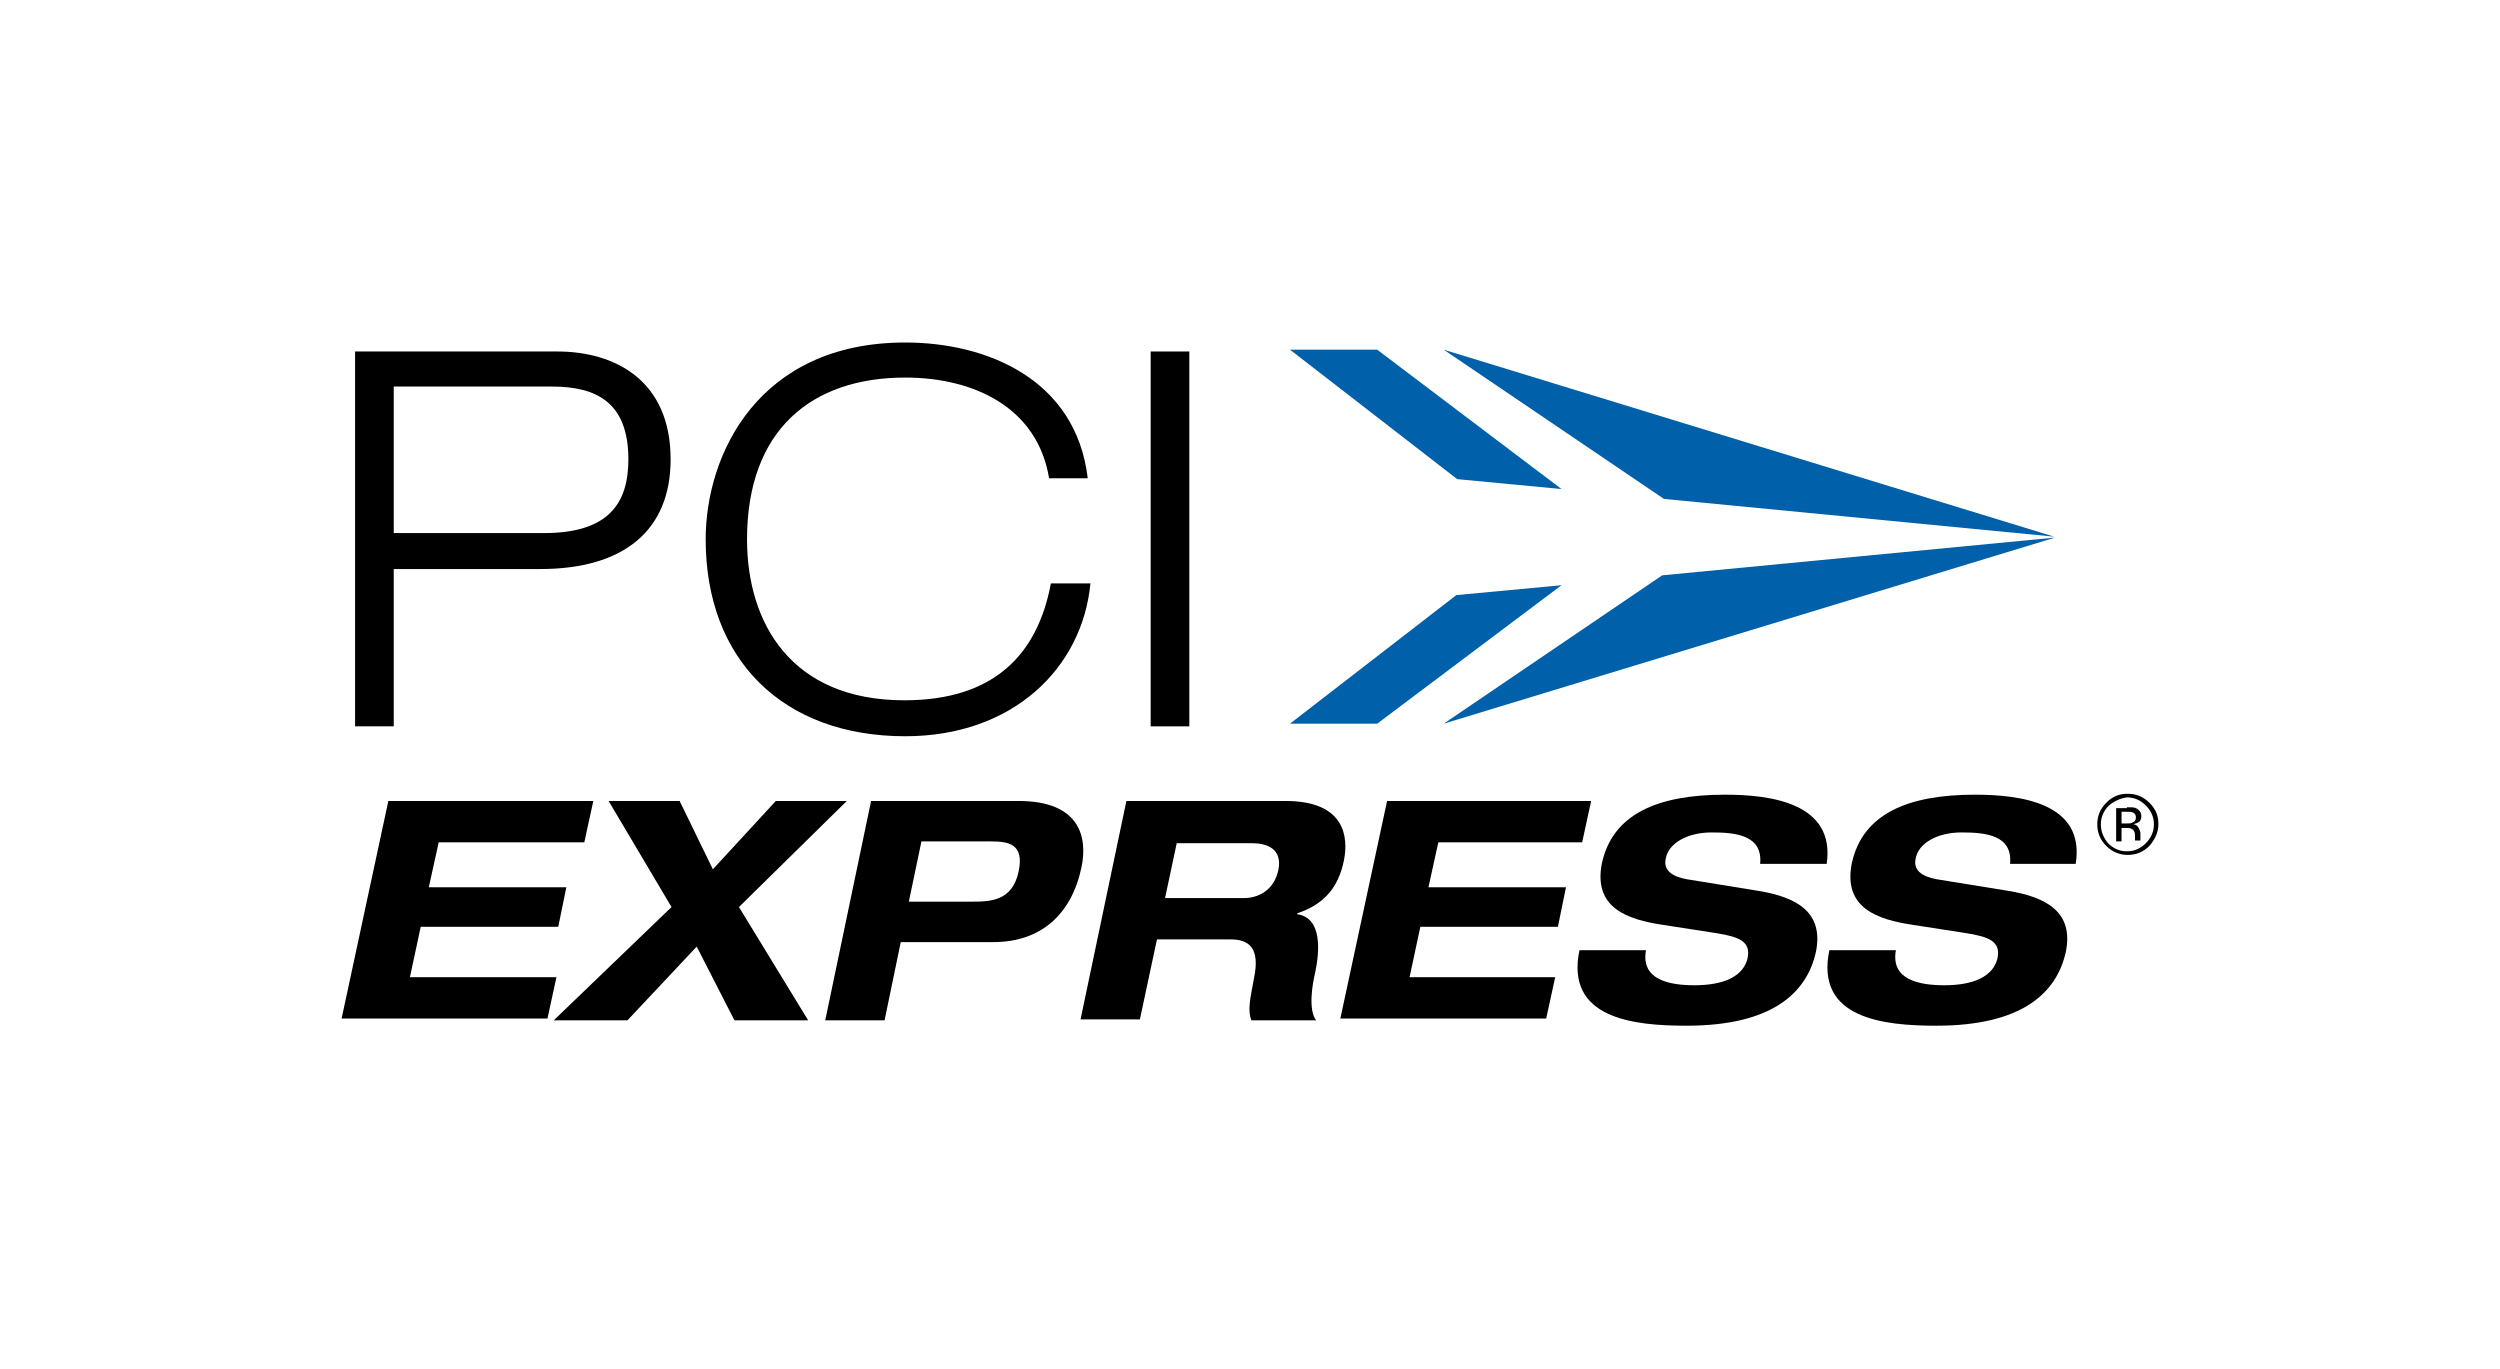
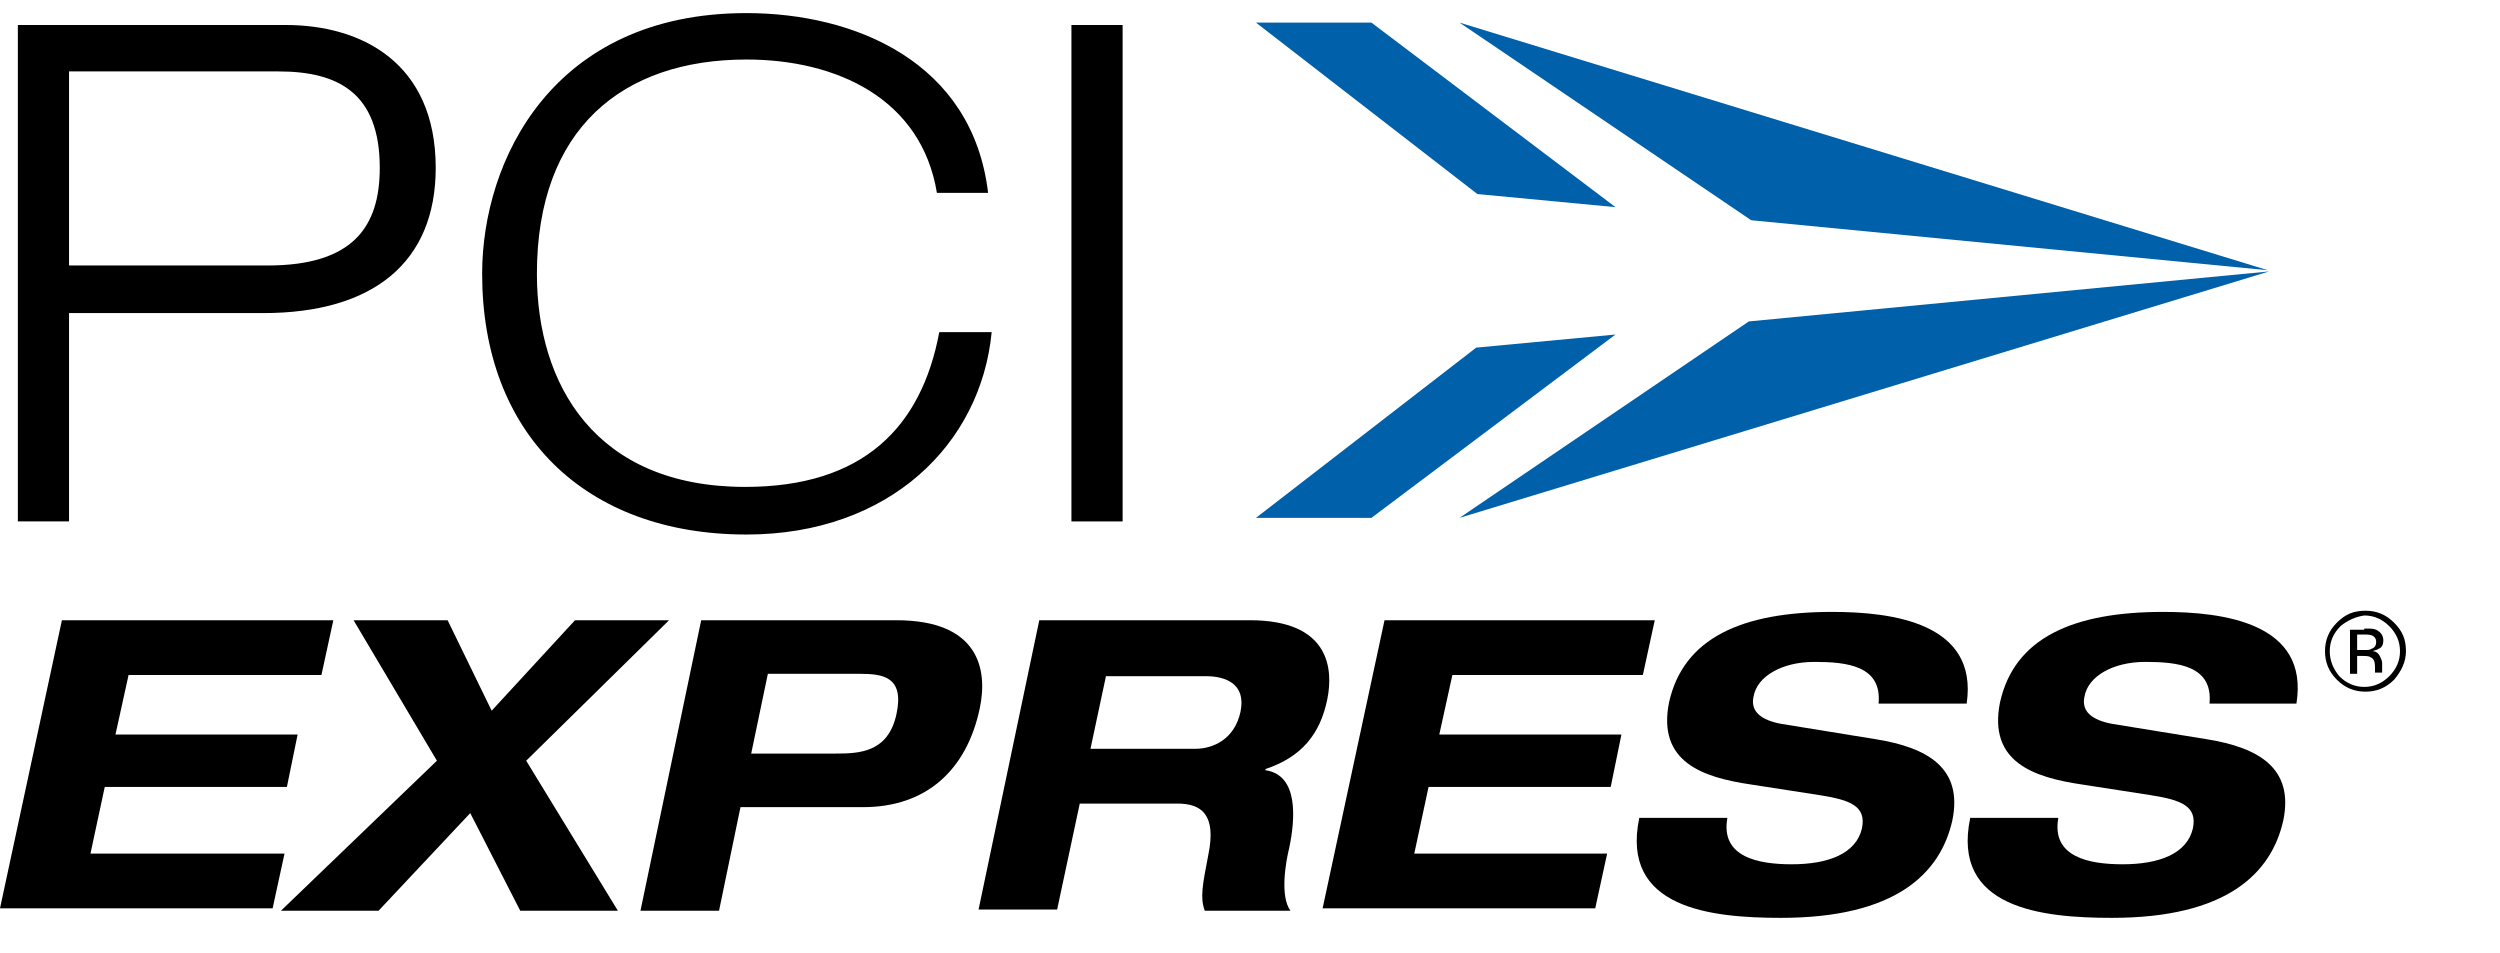
- <svg xmlns="http://www.w3.org/2000/svg" version="1.1" id="Layer_1" x="0px" y="0px" viewBox="0 0 278.1 152.2" enable-background="new 0 0 278.1 152.2" xml:space="preserve">
+ <svg xmlns="http://www.w3.org/2000/svg" version="1.1" id="Layer_1" width="210px" height="80px" x="0px" y="0px" viewBox="0 0 210 80" enable-background="new 0 0 210 80" xml:space="preserve">
  <g>
-     <path d="M96.9,89.1h16.4c6.9,0,7.7,4.1,7,7.4c-1.1,5.2-4.5,8.3-9.8,8.3h-10.3l-1.8,8.7h-6.6L96.9,89.1z M101.1,100.3h7.1   c2,0,4.4-0.1,5.1-3.3c0.7-3.2-1.2-3.4-3.1-3.4h-7.7L101.1,100.3z" />
-     <path d="M125.3,89.1H143c6.7,0,7,4.1,6.5,6.6c-0.6,3-2.2,4.9-5.2,5.9l0,0.1c2.8,0.4,2.5,4.1,2,6.5c-0.3,1.2-0.8,4.1,0.1,5.3h-7.2   c-0.4-1.1-0.2-2.1,0.3-4.7c0.7-3.4-0.6-4.3-2.6-4.3h-8.2l-1.9,8.9h-6.6L125.3,89.1z M129.6,99.9h8.8c1.5,0,3.3-0.8,3.8-3.1   c0.5-2.4-1.3-3-2.9-3h-8.4L129.6,99.9z" />
-     <path d="M154.3,89.1h22.7l-1,4.6H160l-1.1,5h15.3l-0.9,4.4H158l-1.2,5.6H173l-1,4.6h-22.9L154.3,89.1z" />
-     <path d="M195.8,96.1c0.3-3.2-2.7-3.5-5.4-3.5c-2.7,0-4.8,1.2-5.1,2.9c-0.3,1.3,0.7,2,2.3,2.3l8,1.3c4.3,0.7,7.3,2.4,6.4,6.8   c-1,4.5-4.8,8.2-14.4,8.2c-5.9,0-13.5-0.8-11.9-8.4h7.4c-0.6,3.3,2.6,3.9,5.4,3.9c3.1,0,5.4-0.9,5.9-3c0.4-1.9-1-2.4-3.5-2.8   l-5.8-0.9c-4.1-0.6-7.9-1.9-6.9-6.9c1.2-5.4,6.1-7.6,13.7-7.6c5,0,12.3,0.9,11.3,7.7H195.8z" />
-     <path d="M223.6,96.1c0.3-3.2-2.7-3.5-5.4-3.5c-2.7,0-4.8,1.2-5.1,2.9c-0.3,1.3,0.7,2,2.3,2.3l8,1.3c4.3,0.7,7.3,2.4,6.4,6.8   c-1,4.5-4.8,8.2-14.4,8.2c-5.9,0-13.5-0.8-11.9-8.4h7.4c-0.6,3.3,2.6,3.9,5.4,3.9c3.1,0,5.4-0.9,5.9-3c0.4-1.9-1-2.4-3.5-2.8   l-5.8-0.9c-4.1-0.6-7.9-1.9-6.9-6.9c1.2-5.4,6.1-7.6,13.7-7.6c5,0,12.3,0.9,11.2,7.7H223.6z" />
-     <path d="M39.5,39.1H62c6.4,0,12.6,3.2,12.6,12c0,7.9-5.2,12.2-14.5,12.2H43.8v17.5h-4.3V39.1z M43.8,59.3h16.7   c7.2,0,9.4-3.3,9.4-8.2c0-6.3-3.5-8.1-8.5-8.1H43.8V59.3z" />
-     <path d="M121.3,64.9c-0.9,9.4-8.6,17-20.6,17c-13.6,0-22.2-8.5-22.2-21.9c0-9.5,5.9-21.9,22.2-21.9c9.1,0,19,4.1,20.3,15.1h-4.3   c-1.3-7.9-8.4-11.2-16-11.2C90.3,42,83.1,47.8,83.1,60c0,9.3,4.9,17.9,17.5,17.9c9.9,0,14.8-5,16.3-13H121.3z" />
-     <path d="M128,39.1h4.3v41.7H128V39.1z" />
-     <path d="M43.2,89.1H66l-1,4.6H48.8l-1.1,5h15.3l-0.9,4.4H46.8l-1.2,5.6h16.3l-1,4.6H38L43.2,89.1z" />
-     <path d="M74.7,100.9l-7-11.8h7.9l3.7,7.6l7-7.6h7.9l-12,11.8l7.7,12.6h-8.2l-4.2-8.2l-7.7,8.2h-8.2L74.7,100.9z" />
    <g>
-       <polygon fill="#0060A9" points="173.7,54.4 153.2,38.9 143.5,38.9 162.1,53.3   " />
-       <polygon fill="#0060A9" points="162,66.2 143.5,80.5 153.2,80.5 173.7,65.1   " />
+       <path d="M1.5,2.1H24c6.4,0,12.6,3.2,12.6,12c0,7.9-5.2,12.2-14.5,12.2H5.8v17.5h-4.3V2.1z M5.8,22.3h16.7 c7.2,0,9.4-3.3,9.4-8.2c0-6.3-3.5-8.1-8.5-8.1H5.8V22.3z" />
+       <path d="M83.3,27.9c-0.9,9.4-8.6,17-20.6,17c-13.6,0-22.2-8.5-22.2-21.9c0-9.5,5.9-21.9,22.2-21.9c9.1,0,19,4.1,20.3,15.1h-4.3 c-1.3-7.9-8.4-11.2-16-11.2C52.3,5,45.1,10.8,45.1,23c0,9.3,4.9,17.9,17.5,17.9c9.9,0,14.8-5,16.3-13H83.3z" />
+       <path d="M90,2.1h4.3v41.7H90V2.1z" />
    </g>
    <g>
-       <polygon fill="#0060A9" points="228.5,59.7 160.6,38.9 185.1,55.5   " />
-       <polygon fill="#0060A9" points="184.9,64 160.6,80.5 228.6,59.8   " />
+       <path d="M5.2,52.1H28l-1,4.6H10.8l-1.1,5h15.3l-0.9,4.4H8.8l-1.2,5.6h16.3l-1,4.6H0L5.2,52.1z" />
+       <path d="M36.7,63.9l-7-11.8h7.9l3.7,7.6l7-7.6h7.9l-12,11.8l7.7,12.6h-8.2l-4.2-8.2l-7.7,8.2h-8.2L36.7,63.9z" />
+       <path d="M58.9,52.1h16.4c6.9,0,7.7,4.1,7,7.4c-1.1,5.2-4.5,8.3-9.8,8.3h-10.3l-1.8,8.7h-6.6L58.9,52.1z M63.1,63.3h7.1 c2,0,4.4-0.1,5.1-3.3c0.7-3.2-1.2-3.4-3.1-3.4h-7.7L63.1,63.3z" />
+       <path d="M87.3,52.1H105c6.7,0,7,4.1,6.5,6.6c-0.6,3-2.2,4.9-5.2,5.9l0,0.1c2.8,0.4,2.5,4.1,2,6.5c-0.3,1.2-0.8,4.1,0.1,5.3h-7.2 c-0.4-1.1-0.2-2.1,0.3-4.7c0.7-3.4-0.6-4.3-2.6-4.3h-8.2l-1.9,8.9h-6.6L87.3,52.1z M91.6,62.9h8.8c1.5,0,3.3-0.8,3.8-3.1 c0.5-2.4-1.3-3-2.9-3h-8.4L91.6,62.9z" />
+       <path d="M116.3,52.1h22.7l-1,4.6H122l-1.1,5h15.3l-0.9,4.4H120l-1.2,5.6H135l-1,4.6h-22.9L116.3,52.1z" />
+       <path d="M157.8,59.1c0.3-3.2-2.7-3.5-5.4-3.5c-2.7,0-4.8,1.2-5.1,2.9c-0.3,1.3,0.7,2,2.3,2.3l8,1.3c4.3,0.7,7.3,2.4,6.4,6.8 c-1,4.5-4.8,8.2-14.4,8.2c-5.9,0-13.5-0.8-11.9-8.4h7.4c-0.6,3.3,2.6,3.9,5.4,3.9c3.1,0,5.4-0.9,5.9-3c0.4-1.9-1-2.4-3.5-2.8 l-5.8-0.9c-4.1-0.6-7.9-1.9-6.9-6.9c1.2-5.4,6.1-7.6,13.7-7.6c5,0,12.3,0.9,11.3,7.7H157.8z" />
+       <path d="M185.6,59.1c0.3-3.2-2.7-3.5-5.4-3.5c-2.7,0-4.8,1.2-5.1,2.9c-0.3,1.3,0.7,2,2.3,2.3l8,1.3c4.3,0.7,7.3,2.4,6.4,6.8 c-1,4.5-4.8,8.2-14.4,8.2c-5.9,0-13.5-0.8-11.9-8.4h7.4c-0.6,3.3,2.6,3.9,5.4,3.9c3.1,0,5.4-0.9,5.9-3c0.4-1.9-1-2.4-3.5-2.8 l-5.8-0.9c-4.1-0.6-7.9-1.9-6.9-6.9c1.2-5.4,6.1-7.6,13.7-7.6c5,0,12.3,0.9,11.2,7.7H185.6z" />
    </g>
    <g>
-       <path d="M239.1,94.1c-0.7,0.7-1.5,1-2.4,1c-0.9,0-1.7-0.3-2.4-1c-0.7-0.7-1-1.5-1-2.4c0-0.9,0.3-1.7,1-2.4c0.7-0.7,1.4-1,2.4-1    c0.9,0,1.7,0.3,2.4,1c0.7,0.7,1,1.4,1,2.4C240.1,92.6,239.7,93.4,239.1,94.1z M234.6,89.6c-0.6,0.6-0.9,1.3-0.9,2.1    c0,0.8,0.3,1.5,0.8,2.1c0.6,0.6,1.3,0.9,2.1,0.9c0.8,0,1.5-0.3,2.1-0.9c0.6-0.6,0.9-1.3,0.9-2.1c0-0.8-0.3-1.5-0.9-2.1    c-0.6-0.6-1.3-0.9-2.1-0.9C235.9,88.8,235.2,89.1,234.6,89.6z M236.6,89.8c0.5,0,0.8,0,1,0.1c0.4,0.2,0.6,0.5,0.6,0.9    c0,0.3-0.1,0.6-0.4,0.7c-0.1,0.1-0.3,0.1-0.5,0.2c0.3,0,0.5,0.2,0.6,0.4c0.1,0.2,0.2,0.4,0.2,0.6V93c0,0.1,0,0.2,0,0.3    c0,0.1,0,0.2,0,0.2l0,0h-0.6c0,0,0,0,0,0c0,0,0,0,0,0l0-0.1V93c0-0.4-0.1-0.7-0.4-0.8c-0.1-0.1-0.4-0.1-0.7-0.1H236v1.5h-0.6v-3.7    H236.6z M237.3,90.4c-0.2-0.1-0.4-0.1-0.8-0.1H236v1.3h0.6c0.3,0,0.5,0,0.6-0.1c0.3-0.1,0.4-0.3,0.4-0.6    C237.6,90.7,237.5,90.5,237.3,90.4z" />
+       <polygon fill="#0060A9" points="135.7,17.4 115.2,1.9 105.5,1.9 124.1,16.3" />
+       <polygon fill="#0060A9" points="124,29.2 105.5,43.5 115.2,43.5 135.7,28.1" />
+     </g>
+     <g>
+       <polygon fill="#0060A9" points="190.5,22.7 122.6,1.9 147.1,18.5" />
+       <polygon fill="#0060A9" points="146.9,27 122.6,43.5 190.6,22.8" />
+     </g>
+     <g>
+       <path d="M201.1,57.1c-0.7,0.7-1.5,1-2.4,1c-0.9,0-1.7-0.3-2.4-1c-0.7-0.7-1-1.5-1-2.4c0-0.9,0.3-1.7,1-2.4c0.7-0.7,1.4-1,2.4-1 c0.9,0,1.7,0.3,2.4,1c0.7,0.7,1,1.4,1,2.4C202.1,55.6,201.7,56.4,201.1,57.1z M196.6,52.6c-0.6,0.6-0.9,1.3-0.9,2.1 c0,0.8,0.3,1.5,0.8,2.1c0.6,0.6,1.3,0.9,2.1,0.9c0.8,0,1.5-0.3,2.1-0.9c0.6-0.6,0.9-1.3,0.9-2.1c0-0.8-0.3-1.5-0.9-2.1 c-0.6-0.6-1.3-0.9-2.1-0.9C197.9,51.8,197.2,52.1,196.6,52.6z M198.6,52.8c0.5,0,0.8,0,1,0.1c0.4,0.2,0.6,0.5,0.6,0.9 c0,0.3-0.1,0.6-0.4,0.7c-0.1,0.1-0.3,0.1-0.5,0.2c0.3,0,0.5,0.2,0.6,0.4c0.1,0.2,0.2,0.4,0.2,0.6V56c0,0.1,0,0.2,0,0.3 c0,0.1,0,0.2,0,0.2l0,0h-0.6c0,0,0,0,0,0c0,0,0,0,0,0l0-0.1V56c0-0.4-0.1-0.7-0.4-0.8c-0.1-0.1-0.4-0.1-0.7-0.1H198v1.5h-0.6v-3.7 H198.6z M199.3,53.4c-0.2-0.1-0.4-0.1-0.8-0.1H198v1.3h0.6c0.3,0,0.5,0,0.6-0.1c0.3-0.1,0.4-0.3,0.4-0.6 C199.6,53.7,199.5,53.5,199.3,53.4z" />
    </g>
  </g>
-   <rect x="0" y="0" fill="none" width="278.1" height="152.2" />
</svg>
